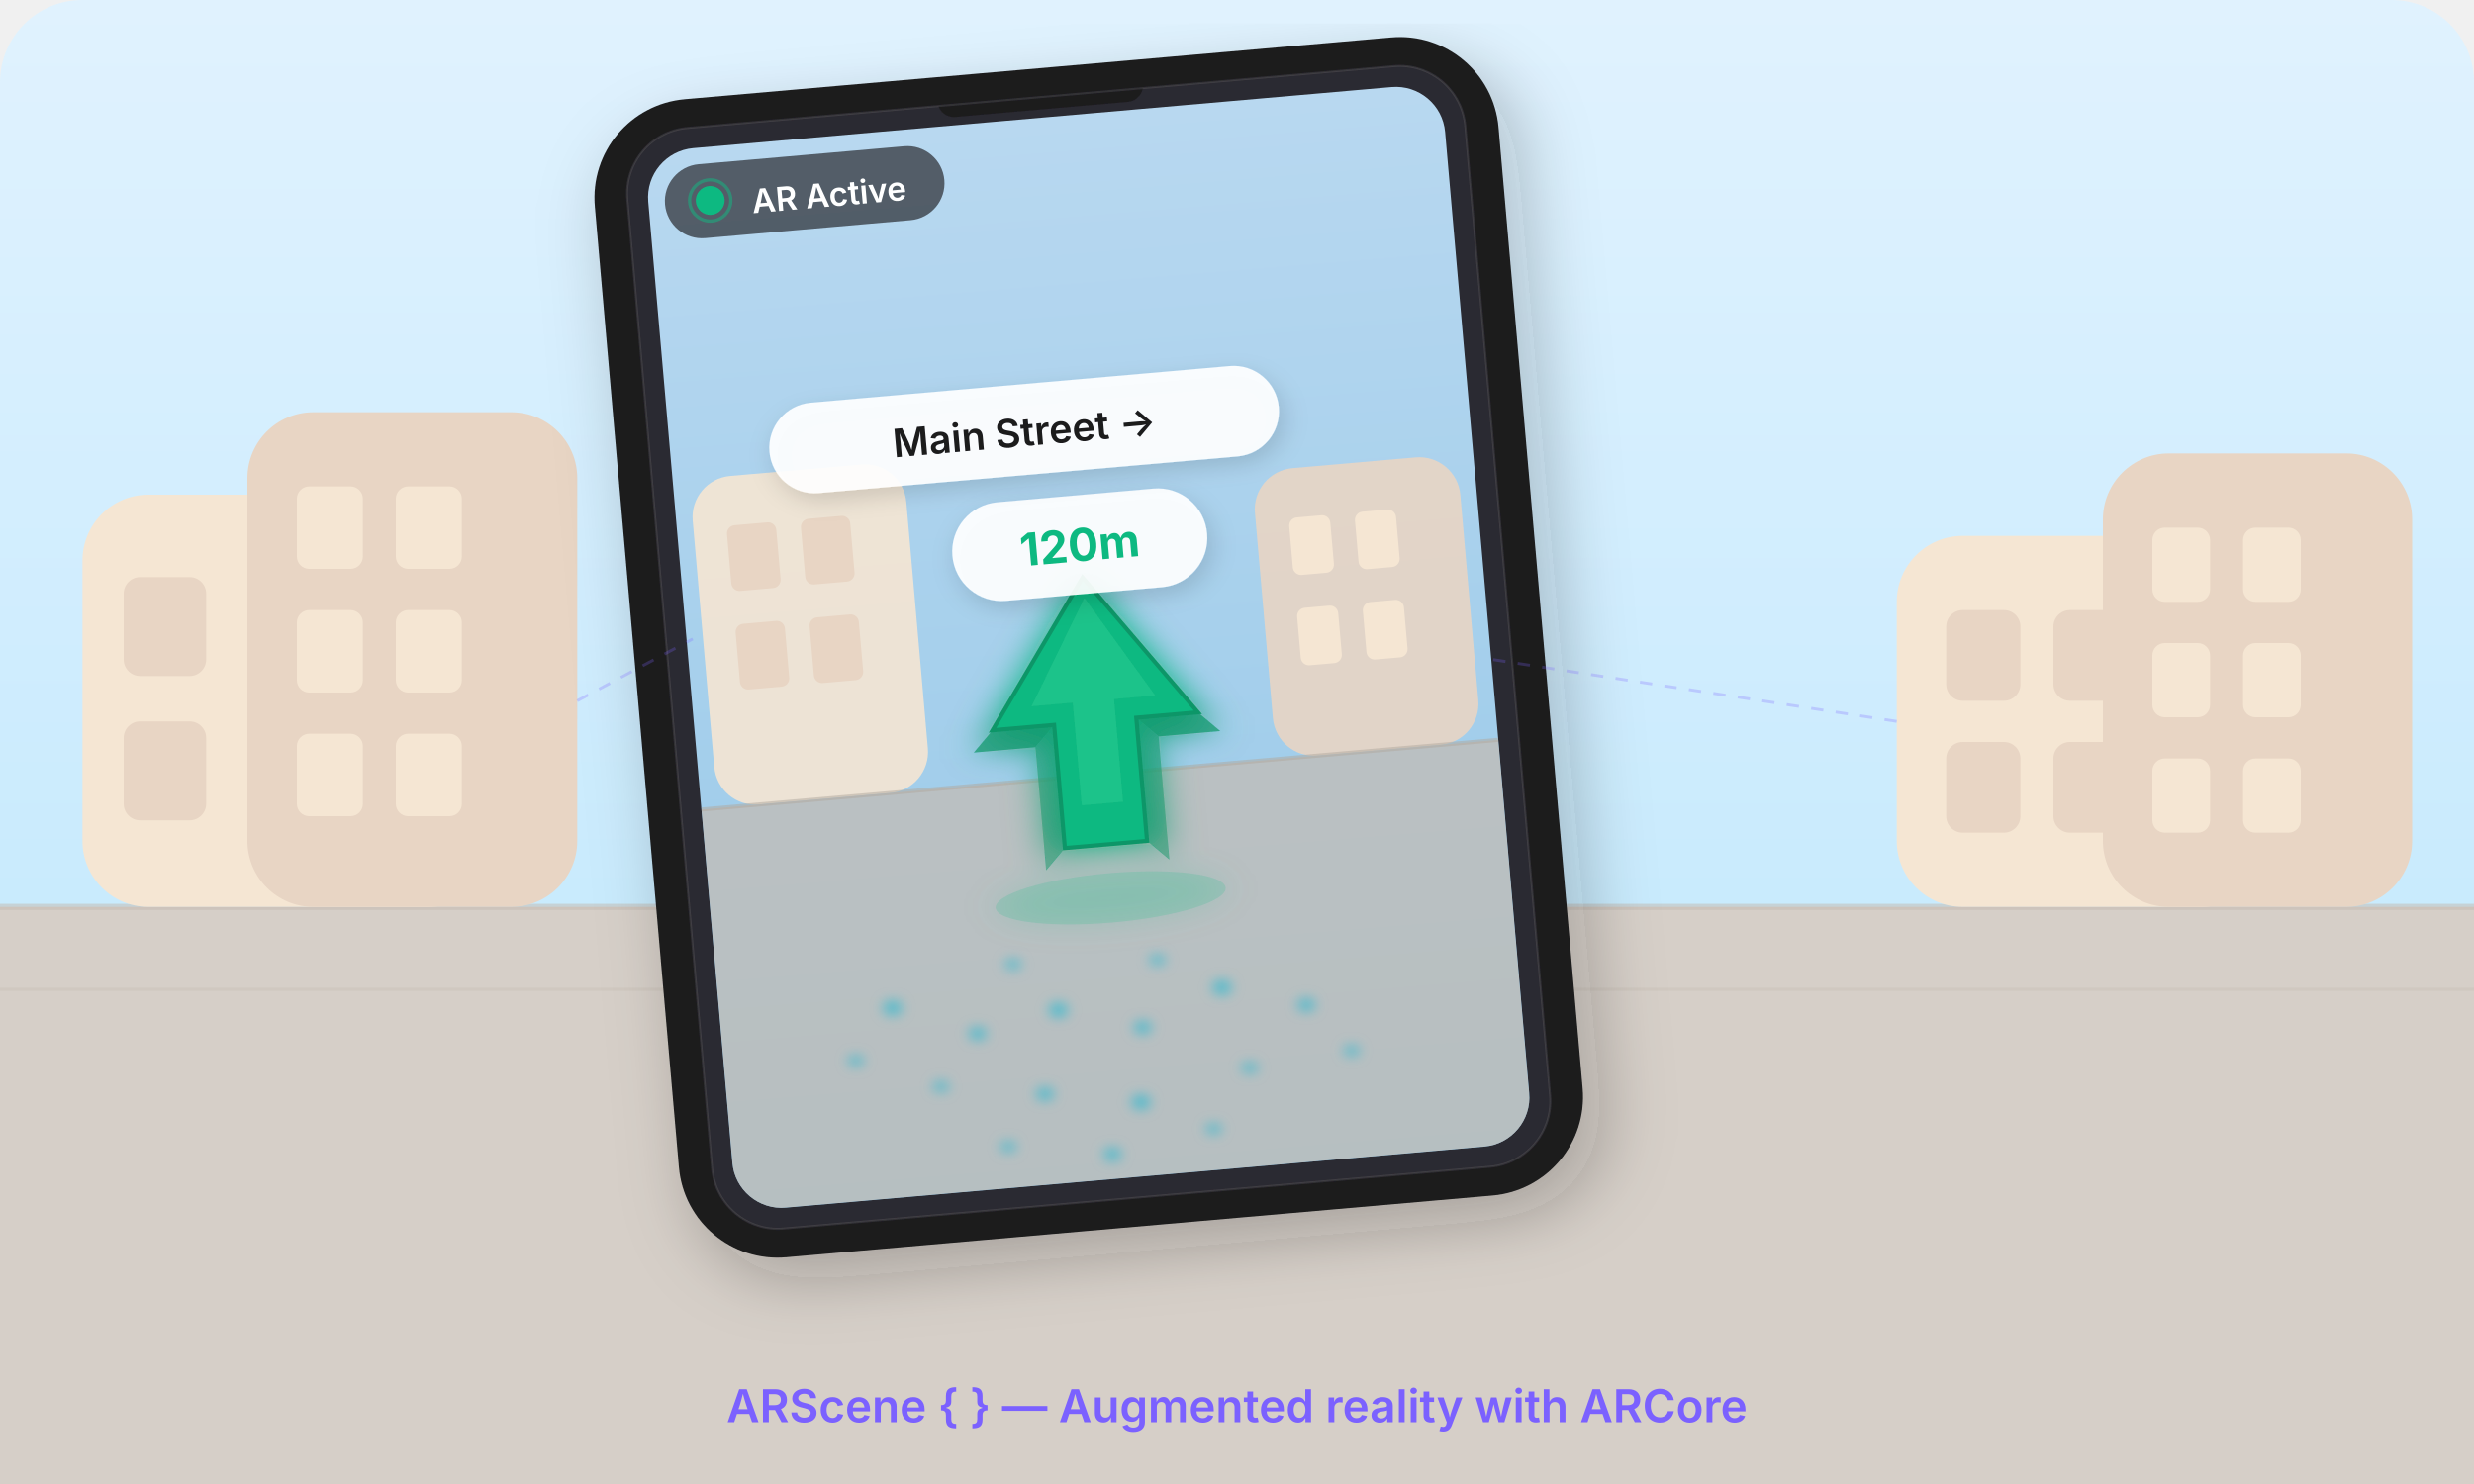
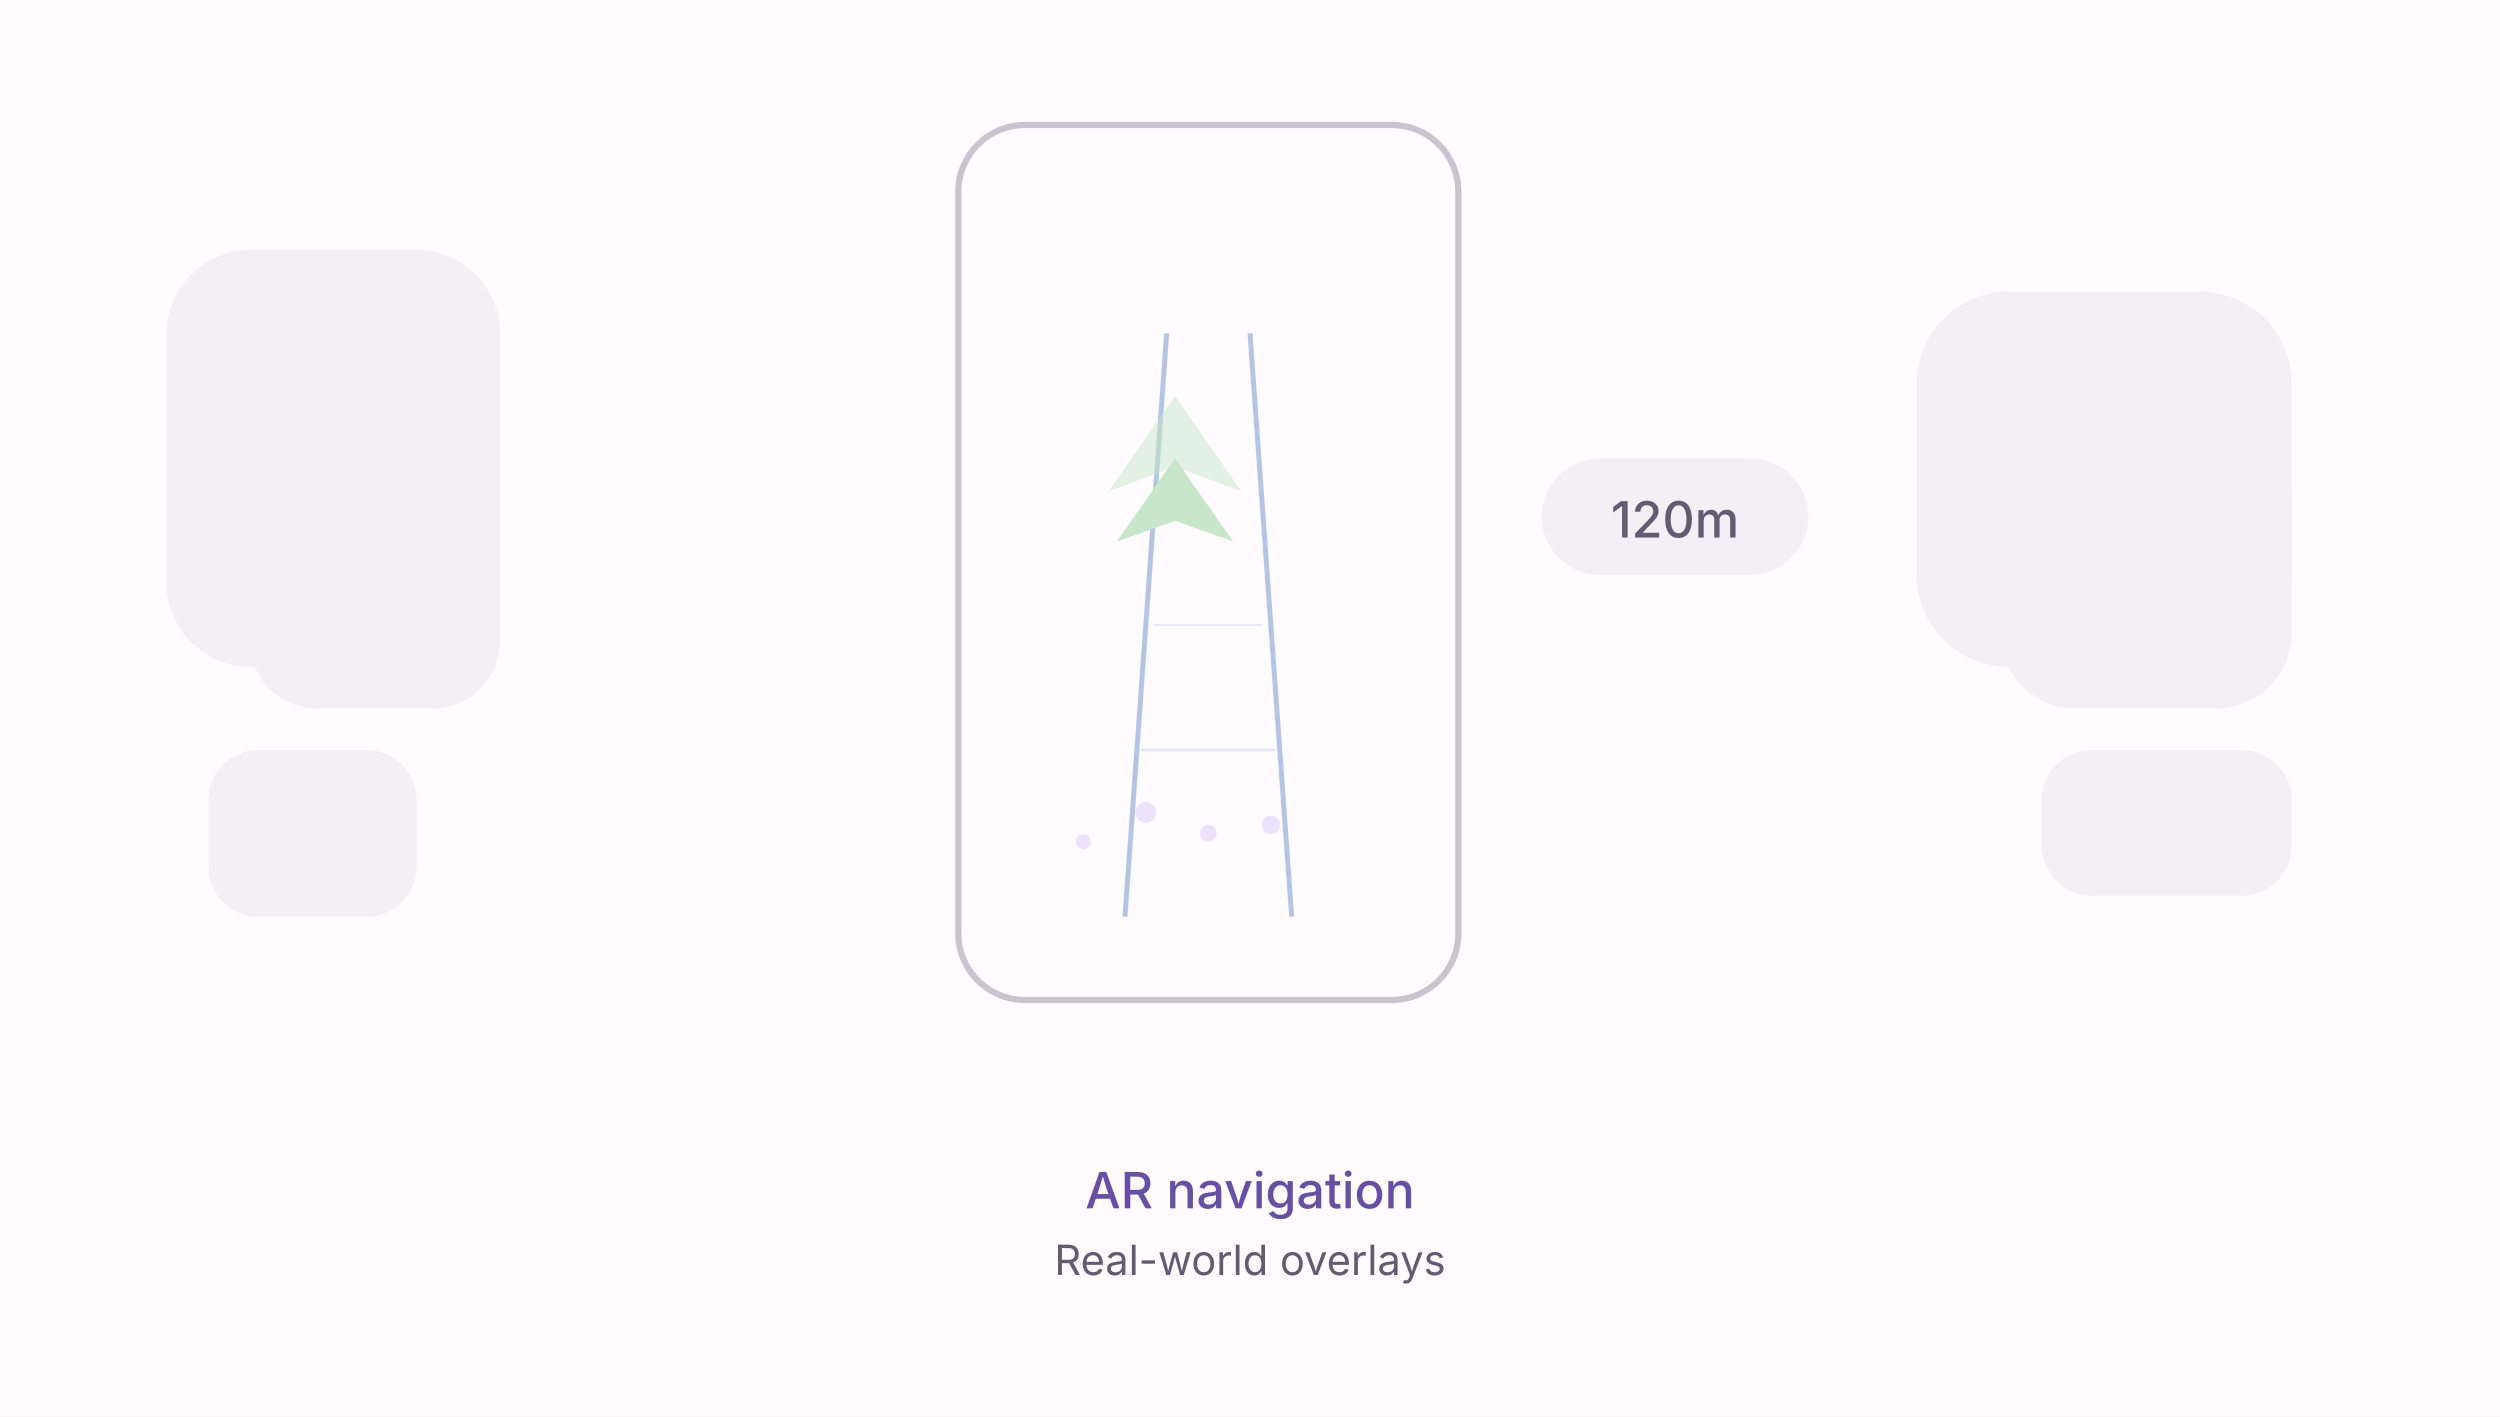
- <svg xmlns="http://www.w3.org/2000/svg" width="600" height="360" viewBox="0 0 600 360">
-   <defs>
-     <linearGradient id="sky" x1="0" y1="0" x2="0" y2="1">
-       <stop offset="0%" stop-color="#E0F2FE" />
-       <stop offset="100%" stop-color="#BAE6FD" />
-     </linearGradient>
-     <filter id="arrowGlow" x="-50%" y="-50%" width="200%" height="200%">
-       <feGaussianBlur in="SourceGraphic" stdDeviation="4" result="blur" />
-       <feMerge>
-         <feMergeNode in="blur" />
-         <feMergeNode in="SourceGraphic" />
-       </feMerge>
-     </filter>
-     <filter id="phoneShadow" x="-10%" y="-5%" width="130%" height="120%">
-       <feDropShadow dx="4" dy="6" stdDeviation="8" flood-color="#1C1B1F" flood-opacity="0.25" />
-     </filter>
-     <filter id="cardShadow" x="-20%" y="-20%" width="140%" height="160%">
-       <feDropShadow dx="1" dy="2" stdDeviation="3" flood-color="#000" flood-opacity="0.15" />
-     </filter>
-     <filter id="dotGlow" x="-100%" y="-100%" width="300%" height="300%">
-       <feGaussianBlur in="SourceGraphic" stdDeviation="1.5" />
-     </filter>
-     <clipPath id="screenClip">
-       <rect x="168" y="28" width="194" height="258" rx="12" ry="12" />
-     </clipPath>
-   </defs>
-   <rect width="600" height="360" rx="20" ry="20" fill="url(#sky)" />
-   <path d="M0 220 L600 220 L600 360 L0 360 Z" fill="#D6CFC8" />
-   <path d="M0 220 L600 220" stroke="#C4BAB0" stroke-width="1.5" opacity="0.5" />
-   <path d="M0 240 L600 240" stroke="#C4BAB0" stroke-width="0.8" opacity="0.3" />
-   <rect x="20" y="120" width="100" height="100" rx="16" ry="16" fill="#F5E6D3" />
-   <rect x="30" y="140" width="20" height="24" rx="4" ry="4" fill="#E8D5C4" />
-   <rect x="60" y="140" width="20" height="24" rx="4" ry="4" fill="#E8D5C4" />
-   <rect x="30" y="175" width="20" height="24" rx="4" ry="4" fill="#E8D5C4" />
-   <rect x="60" y="175" width="20" height="24" rx="4" ry="4" fill="#E8D5C4" />
-   <rect x="60" y="100" width="80" height="120" rx="16" ry="16" fill="#E8D5C4" />
-   <rect x="72" y="118" width="16" height="20" rx="3" ry="3" fill="#F5E6D3" />
-   <rect x="96" y="118" width="16" height="20" rx="3" ry="3" fill="#F5E6D3" />
-   <rect x="72" y="148" width="16" height="20" rx="3" ry="3" fill="#F5E6D3" />
-   <rect x="96" y="148" width="16" height="20" rx="3" ry="3" fill="#F5E6D3" />
-   <rect x="72" y="178" width="16" height="20" rx="3" ry="3" fill="#F5E6D3" />
-   <rect x="96" y="178" width="16" height="20" rx="3" ry="3" fill="#F5E6D3" />
-   <rect x="460" y="130" width="90" height="90" rx="16" ry="16" fill="#F5E6D3" />
-   <rect x="472" y="148" width="18" height="22" rx="4" ry="4" fill="#E8D5C4" />
-   <rect x="498" y="148" width="18" height="22" rx="4" ry="4" fill="#E8D5C4" />
-   <rect x="472" y="180" width="18" height="22" rx="4" ry="4" fill="#E8D5C4" />
-   <rect x="498" y="180" width="18" height="22" rx="4" ry="4" fill="#E8D5C4" />
-   <rect x="510" y="110" width="75" height="110" rx="16" ry="16" fill="#E8D5C4" />
-   <rect x="522" y="128" width="14" height="18" rx="3" ry="3" fill="#F5E6D3" />
-   <rect x="544" y="128" width="14" height="18" rx="3" ry="3" fill="#F5E6D3" />
-   <rect x="522" y="156" width="14" height="18" rx="3" ry="3" fill="#F5E6D3" />
-   <rect x="544" y="156" width="14" height="18" rx="3" ry="3" fill="#F5E6D3" />
-   <rect x="522" y="184" width="14" height="18" rx="3" ry="3" fill="#F5E6D3" />
-   <rect x="544" y="184" width="14" height="18" rx="3" ry="3" fill="#F5E6D3" />
-   <g transform="translate(265, 168) rotate(-5) translate(-265, -168)" filter="url(#phoneShadow)">
-     <rect x="155" y="16" width="220" height="282" rx="24" ry="24" fill="#1C1B1F" />
-     <rect x="163" y="23" width="204" height="268" rx="16" ry="16" fill="#2A2930" />
-     <g clip-path="url(#screenClip)">
-       <linearGradient id="screenSky" x1="0" y1="0" x2="0" y2="1">
-         <stop offset="0%" stop-color="#B8D8F0" />
-         <stop offset="100%" stop-color="#95C8E8" />
-       </linearGradient>
-       <rect x="168" y="28" width="194" height="258" fill="url(#screenSky)" />
-       <rect x="172" y="108" width="52" height="80" rx="10" ry="10" fill="#F5E6D3" opacity="0.9" />
-       <rect x="180" y="120" width="12" height="16" rx="2" ry="2" fill="#E8D5C4" />
-       <rect x="198" y="120" width="12" height="16" rx="2" ry="2" fill="#E8D5C4" />
-       <rect x="180" y="144" width="12" height="16" rx="2" ry="2" fill="#E8D5C4" />
-       <rect x="198" y="144" width="12" height="16" rx="2" ry="2" fill="#E8D5C4" />
-       <rect x="308" y="118" width="50" height="70" rx="10" ry="10" fill="#E8D5C4" opacity="0.9" />
-       <rect x="316" y="130" width="10" height="14" rx="2" ry="2" fill="#F5E6D3" />
-       <rect x="332" y="130" width="10" height="14" rx="2" ry="2" fill="#F5E6D3" />
-       <rect x="316" y="152" width="10" height="14" rx="2" ry="2" fill="#F5E6D3" />
-       <rect x="332" y="152" width="10" height="14" rx="2" ry="2" fill="#F5E6D3" />
-       <path d="M168 188 L362 188 L362 286 L168 286 Z" fill="#C4BAB0" opacity="0.7" />
-       <path d="M168 188 L362 188" stroke="#B0A89E" stroke-width="1" opacity="0.5" />
-       <g opacity="0.6">
-         <circle cx="210" cy="240" r="2" fill="#06B6D4" filter="url(#dotGlow)" />
-         <circle cx="230" cy="248" r="1.8" fill="#06B6D4" filter="url(#dotGlow)" />
-         <circle cx="250" cy="244" r="2" fill="#06B6D4" filter="url(#dotGlow)" />
-         <circle cx="270" cy="250" r="1.8" fill="#06B6D4" filter="url(#dotGlow)" />
-         <circle cx="290" cy="242" r="2" fill="#06B6D4" filter="url(#dotGlow)" />
-         <circle cx="310" cy="248" r="1.8" fill="#06B6D4" filter="url(#dotGlow)" />
-         <circle cx="220" cy="260" r="1.5" fill="#06B6D4" filter="url(#dotGlow)" />
-         <circle cx="245" cy="264" r="1.8" fill="#06B6D4" filter="url(#dotGlow)" />
-         <circle cx="268" cy="268" r="2" fill="#06B6D4" filter="url(#dotGlow)" />
-         <circle cx="295" cy="262" r="1.5" fill="#06B6D4" filter="url(#dotGlow)" />
-         <circle cx="235" cy="276" r="1.5" fill="#06B6D4" filter="url(#dotGlow)" />
-         <circle cx="260" cy="280" r="1.8" fill="#06B6D4" filter="url(#dotGlow)" />
-         <circle cx="285" cy="276" r="1.5" fill="#06B6D4" filter="url(#dotGlow)" />
-         <circle cx="200" cy="252" r="1.5" fill="#06B6D4" filter="url(#dotGlow)" />
-         <circle cx="320" cy="260" r="1.5" fill="#06B6D4" filter="url(#dotGlow)" />
-         <circle cx="240" cy="232" r="1.5" fill="#06B6D4" filter="url(#dotGlow)" />
-         <circle cx="275" cy="234" r="1.5" fill="#06B6D4" filter="url(#dotGlow)" />
-       </g>
-       <g filter="url(#arrowGlow)">
-         <ellipse cx="265" cy="218" rx="28" ry="6" fill="#10B981" opacity="0.15" />
-         <path d="M265 140 L290 175 L275 175 L275 205 L255 205 L255 175 L240 175 Z" fill="#10B981" stroke="#0D9668" stroke-width="1" />
-         <path d="M290 175 L295 180 L280 180 L275 175 Z" fill="#0D9668" opacity="0.7" />
-         <path d="M280 180 L280 210 L275 205 L275 175 Z" fill="#0D9668" opacity="0.5" />
-         <path d="M240 175 L235 180 L250 180 L255 175 Z" fill="#0D9668" opacity="0.7" />
-         <path d="M250 180 L250 210 L255 205 L255 175 Z" fill="#0D9668" opacity="0.5" />
-         <path d="M265 145 L280 170 L270 170 L270 195 L260 195 L260 170 L250 170 Z" fill="#34D399" opacity="0.4" />
-       </g>
-       <g filter="url(#cardShadow)">
-         <rect x="234" y="120" width="62" height="24" rx="12" ry="12" fill="white" opacity="0.92" />
-         <text x="265" y="136" text-anchor="middle" font-family="system-ui, -apple-system, sans-serif" font-size="11" font-weight="700" fill="#10B981">120m</text>
-       </g>
-       <g filter="url(#cardShadow)">
-         <rect x="192" y="92" width="124" height="22" rx="11" ry="11" fill="white" opacity="0.92" />
-         <text x="254" y="107" text-anchor="middle" font-family="system-ui, -apple-system, sans-serif" font-size="9.5" font-weight="600" fill="#1C1B1F">Main Street →</text>
-       </g>
-       <g>
-         <rect x="172" y="32" width="68" height="18" rx="9" ry="9" fill="#1C1B1F" opacity="0.65" />
-         <circle cx="183" cy="41" r="3.5" fill="#10B981" />
-         <circle cx="183" cy="41" r="5" fill="none" stroke="#10B981" stroke-width="0.8" opacity="0.5" />
-         <text x="193" y="45" font-family="system-ui, -apple-system, sans-serif" font-size="8" font-weight="600" fill="white">AR Active</text>
-       </g>
-     </g>
-     <rect x="240" y="18" width="50" height="8" rx="4" ry="4" fill="#1C1B1F" />
-     <rect x="163" y="23" width="204" height="268" rx="16" ry="16" fill="none" stroke="white" stroke-width="0.5" opacity="0.1" />
-   </g>
-   <line x1="140" y1="170" x2="168" y2="155" stroke="#7B61FF" stroke-width="0.7" stroke-dasharray="3,3" opacity="0.25" />
-   <line x1="460" y1="175" x2="362" y2="160" stroke="#7B61FF" stroke-width="0.7" stroke-dasharray="3,3" opacity="0.25" />
-   <text x="300" y="345" text-anchor="middle" font-family="system-ui, -apple-system, sans-serif" font-size="11" font-weight="600" fill="#7B61FF">
-     ARScene { } — Augmented reality with ARCore
-   </text>
+ <svg xmlns="http://www.w3.org/2000/svg" width="600" height="340" viewBox="0 0 600 340" fill="none">
+   <rect width="600" height="340" fill="#FFFBFE" />
+   <rect x="40" y="60" width="80" height="100" rx="20" fill="#F4EFF4" />
+   <rect x="60" y="90" width="60" height="80" rx="16" fill="#F4EFF4" />
+   <rect x="460" y="70" width="90" height="90" rx="22" fill="#F4EFF4" />
+   <rect x="480" y="100" width="70" height="70" rx="18" fill="#F4EFF4" />
+   <rect x="50" y="180" width="50" height="40" rx="12" fill="#F4EFF4" />
+   <rect x="490" y="180" width="60" height="35" rx="12" fill="#F4EFF4" />
+   <rect x="230" y="30" width="120" height="210" rx="16" fill="none" stroke="#CAC4D0" stroke-width="1.5" />
+   <line x1="270" y1="220" x2="280" y2="80" stroke="#B4C5E4" stroke-width="1.2" />
+   <line x1="310" y1="220" x2="300" y2="80" stroke="#B4C5E4" stroke-width="1.2" />
+   <line x1="274" y1="180" x2="306" y2="180" stroke="#B4C5E4" stroke-width="0.6" opacity="0.4" />
+   <line x1="277" y1="150" x2="303" y2="150" stroke="#B4C5E4" stroke-width="0.5" opacity="0.3" />
+   <path d="M282 110 L296 130 L282 125 L268 130 Z" fill="#C8E6C9" />
+   <path d="M282 95 L298 118 L282 112 L266 118 Z" fill="#C8E6C9" opacity="0.5" />
+   <circle cx="275" cy="195" r="2.5" fill="#D0BCFF" opacity="0.4" />
+   <circle cx="290" cy="200" r="2" fill="#D0BCFF" opacity="0.4" />
+   <circle cx="305" cy="198" r="2.2" fill="#D0BCFF" opacity="0.4" />
+   <circle cx="260" cy="202" r="1.8" fill="#D0BCFF" opacity="0.4" />
+   <rect x="370" y="110" width="64" height="28" rx="14" fill="#F4EFF4" />
+   <text x="402" y="129" text-anchor="middle" font-family="system-ui, -apple-system, sans-serif" font-size="12" font-weight="500" fill="#625B71">120m</text>
+   <text x="300" y="290" text-anchor="middle" font-family="system-ui, -apple-system, sans-serif" font-size="12" font-weight="500" fill="#6750A4">AR navigation</text>
+   <text x="300" y="306" text-anchor="middle" font-family="system-ui, -apple-system, sans-serif" font-size="10" fill="#625B71">Real-world overlays</text>
</svg>
